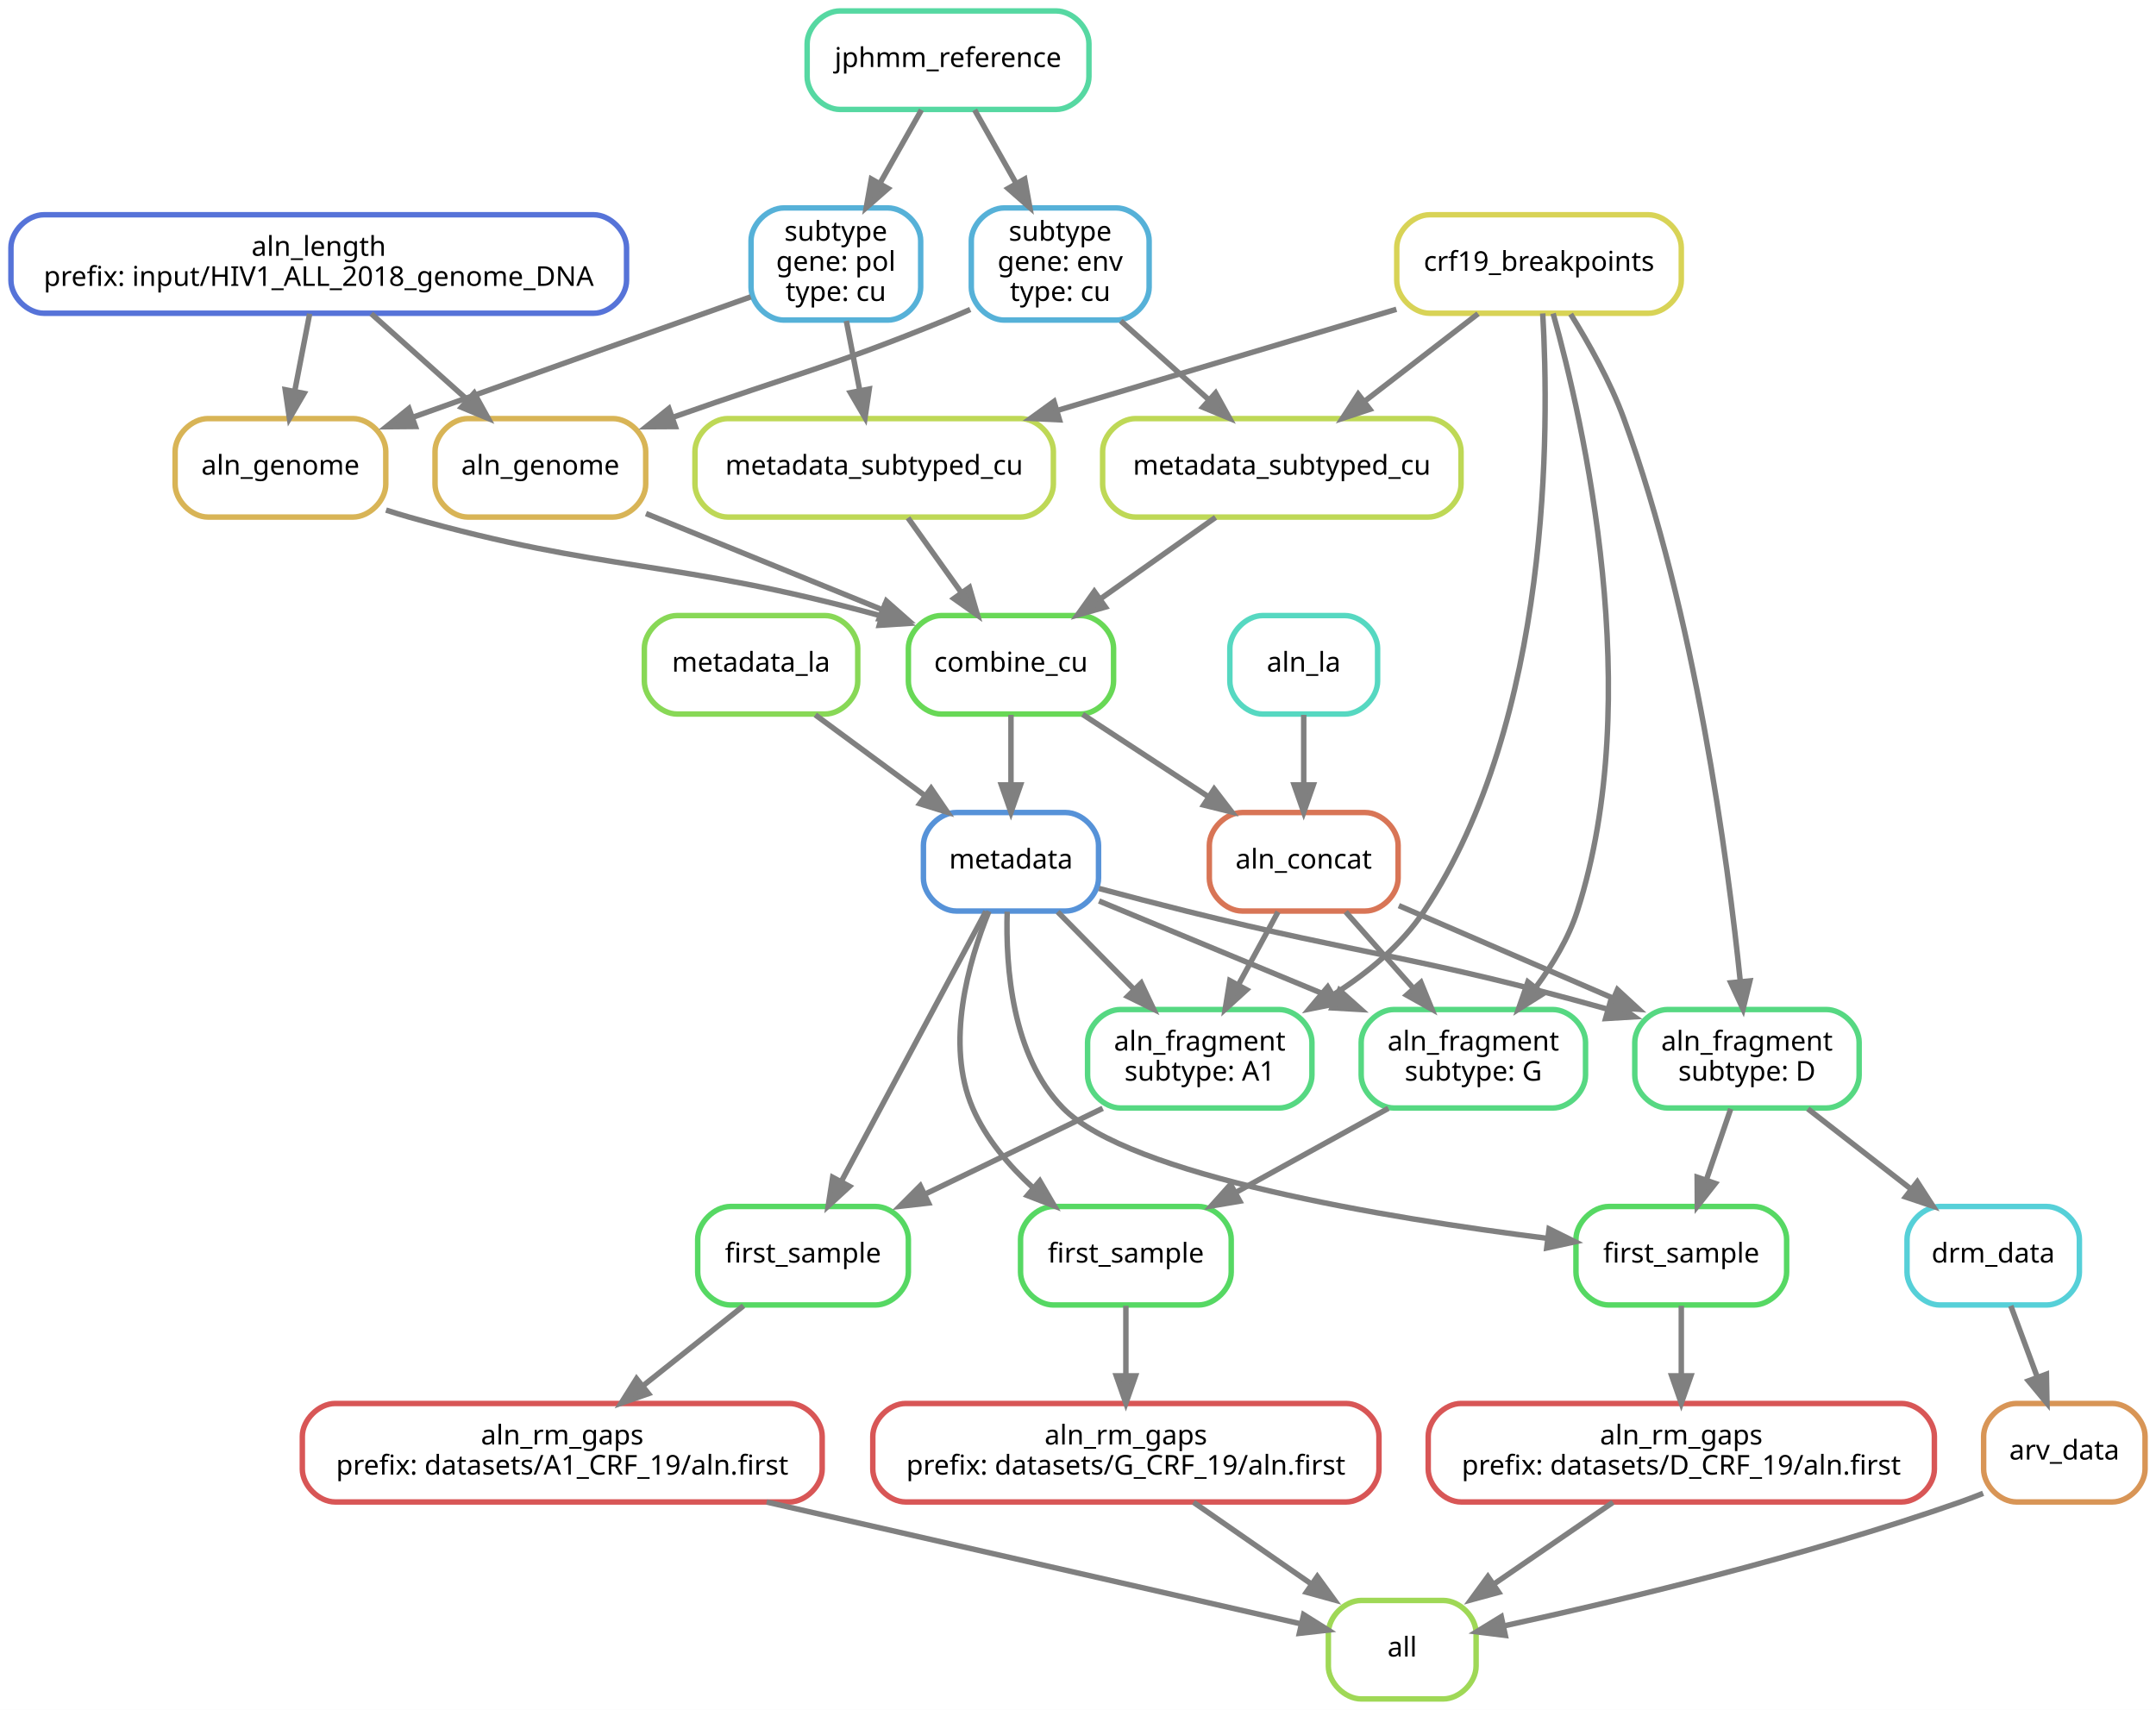
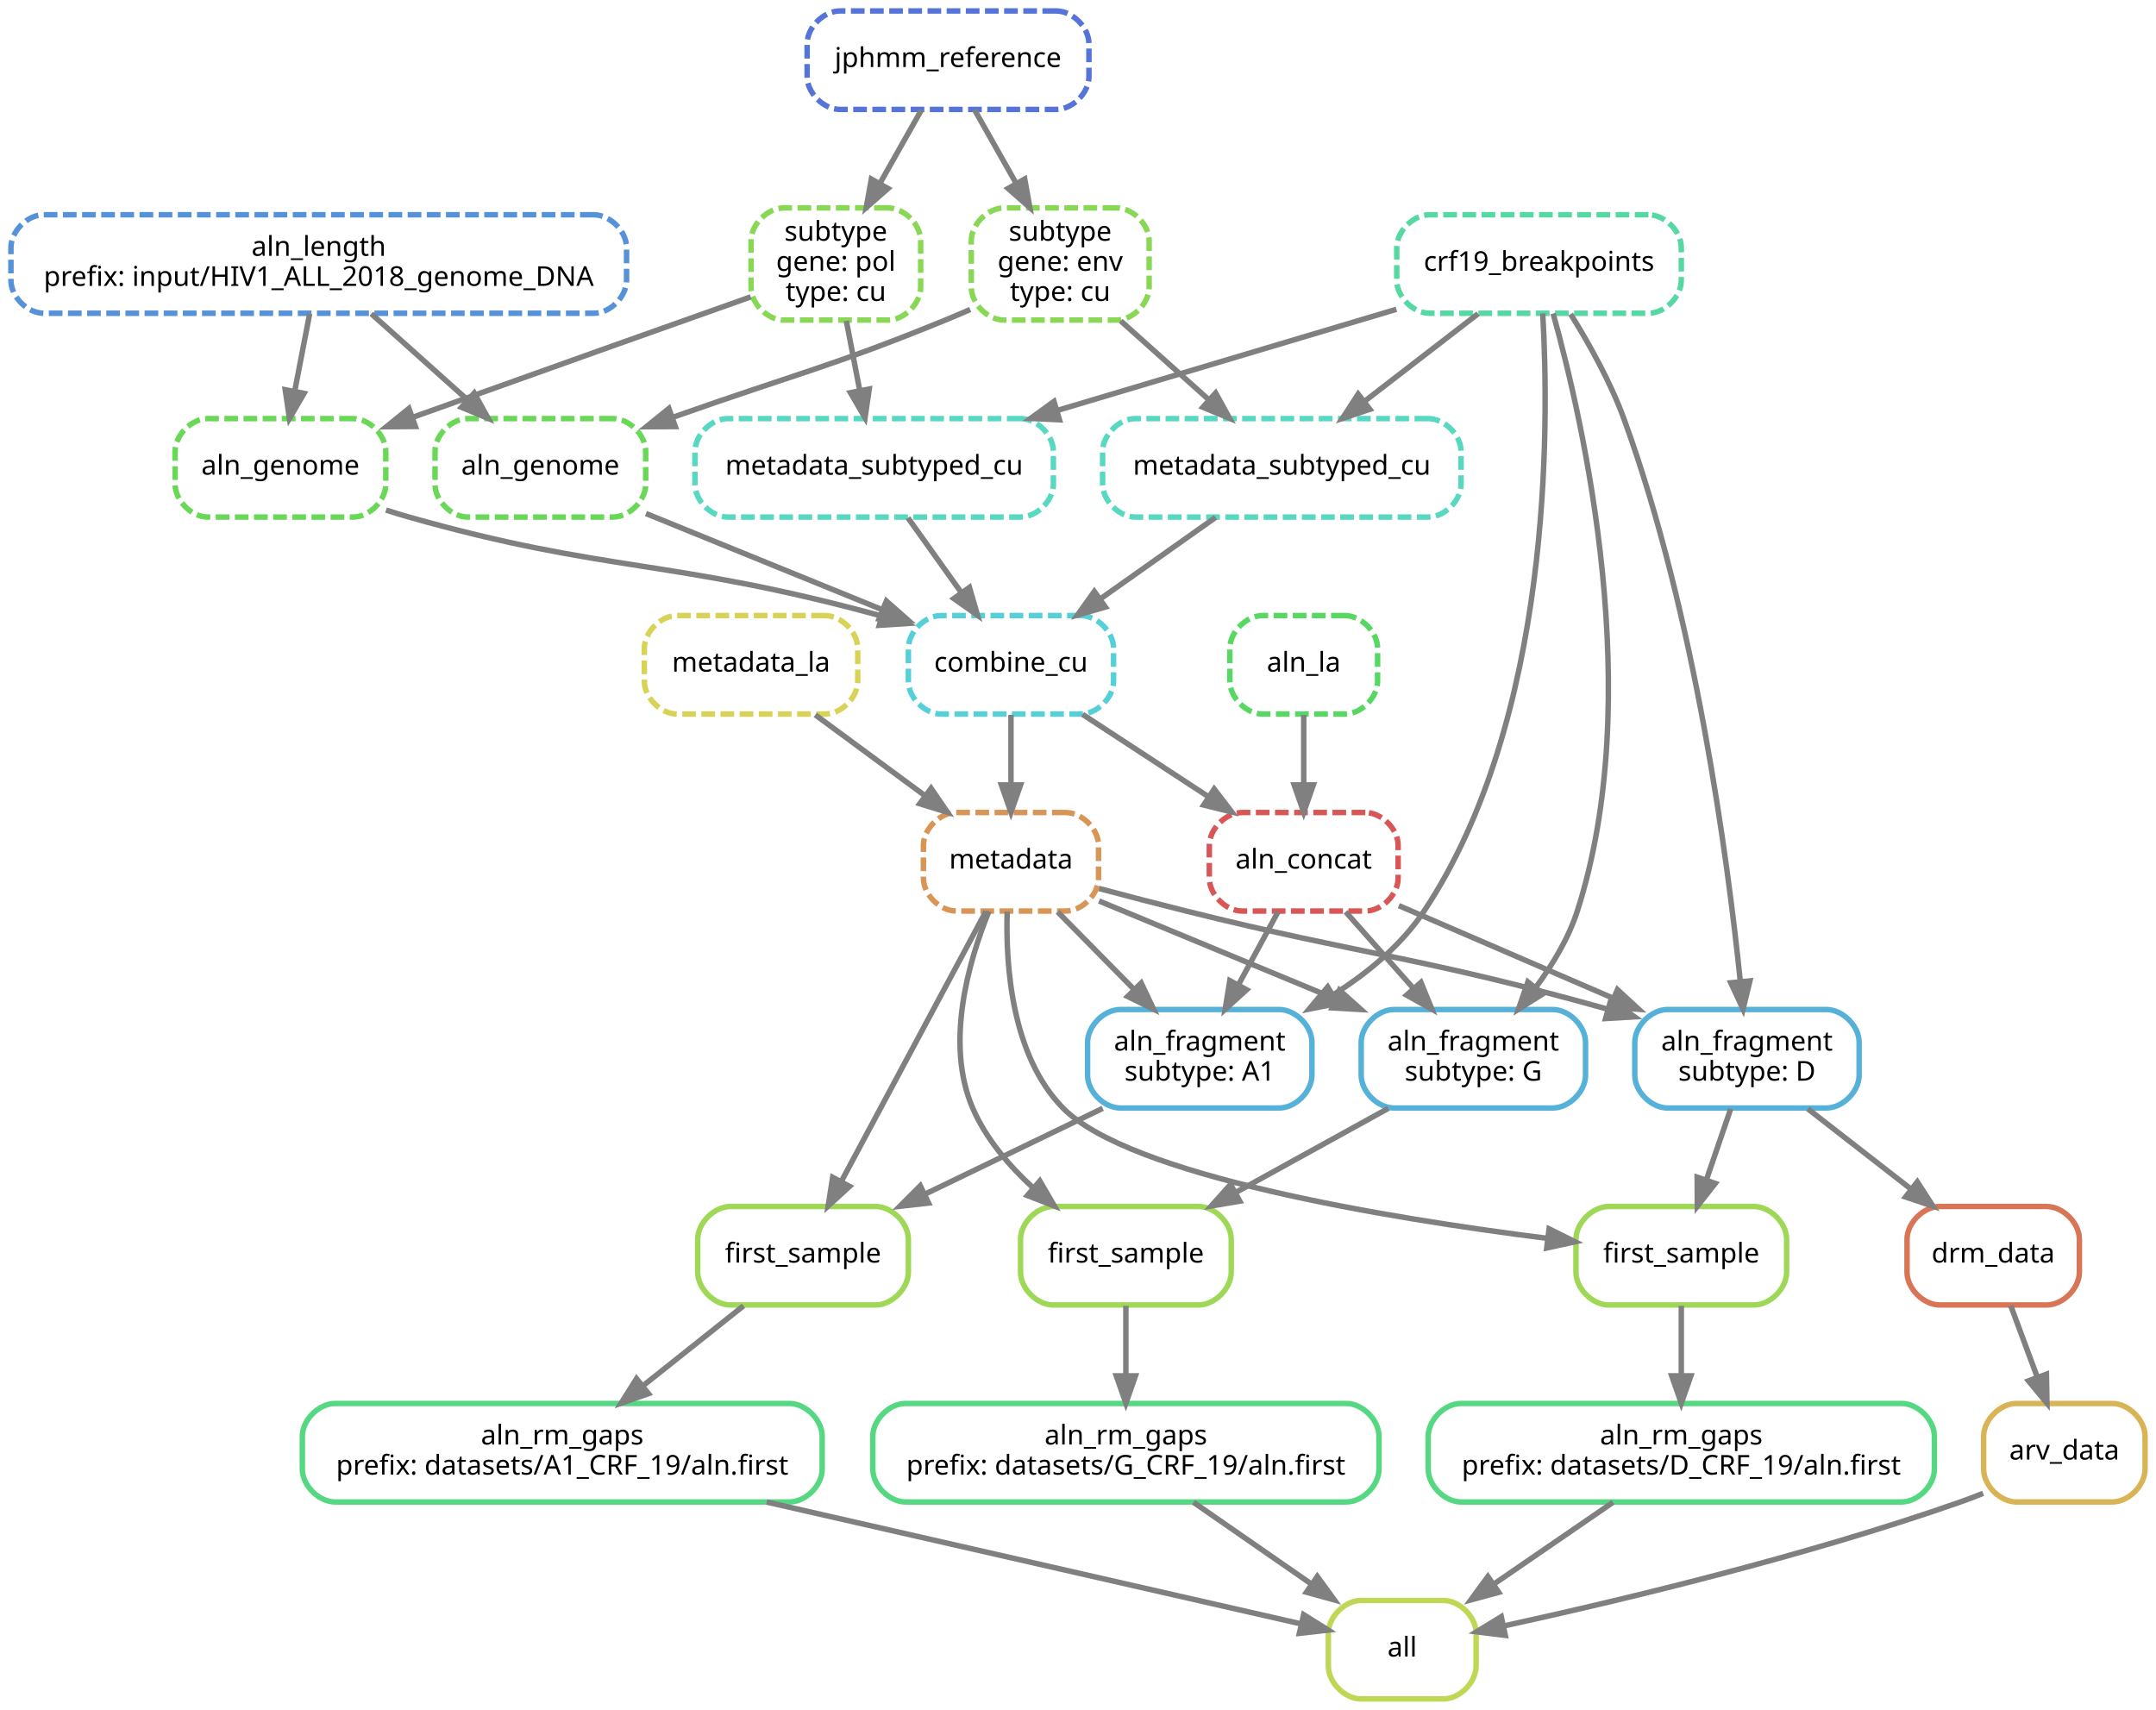
<svg xmlns="http://www.w3.org/2000/svg" width="788pt" height="625pt" viewBox="0.00 0.00 788.00 625.00">
  <g id="graph0" class="graph" transform="scale(1 1) rotate(0) translate(4 621)">
    <polygon fill="white" stroke="transparent" points="-4,4 -4,-621 784,-621 784,4 -4,4" />
    <g id="node1" class="node">
-       <path fill="none" stroke="#9fd856" stroke-width="2" d="M523.5,-36C523.5,-36 493.5,-36 493.5,-36 487.5,-36 481.5,-30 481.5,-24 481.5,-24 481.5,-12 481.5,-12 481.5,-6 487.5,0 493.5,0 493.5,0 523.5,0 523.5,0 529.5,0 535.5,-6 535.5,-12 535.5,-12 535.5,-24 535.5,-24 535.5,-30 529.5,-36 523.5,-36" />
+       <path fill="none" stroke="#bed856" stroke-width="2" d="M523.5,-36C523.5,-36 493.5,-36 493.5,-36 487.5,-36 481.5,-30 481.5,-24 481.5,-24 481.5,-12 481.5,-12 481.5,-6 487.5,0 493.5,0 493.5,0 523.5,0 523.5,0 529.5,0 535.5,-6 535.5,-12 535.5,-12 535.5,-24 535.5,-24 535.5,-30 529.5,-36 523.5,-36" />
      <text text-anchor="middle" x="508.5" y="-15.5" font-family="sans" font-size="10.00">all</text>
    </g>
    <g id="node2" class="node">
-       <path fill="none" stroke="#d85656" stroke-width="2" d="M284.5,-108C284.5,-108 118.5,-108 118.5,-108 112.5,-108 106.5,-102 106.5,-96 106.5,-96 106.5,-84 106.5,-84 106.5,-78 112.5,-72 118.5,-72 118.5,-72 284.5,-72 284.5,-72 290.5,-72 296.5,-78 296.5,-84 296.5,-84 296.5,-96 296.5,-96 296.5,-102 290.5,-108 284.5,-108" />
+       <path fill="none" stroke="#56d882" stroke-width="2" d="M284.5,-108C284.5,-108 118.5,-108 118.5,-108 112.5,-108 106.5,-102 106.5,-96 106.5,-96 106.5,-84 106.5,-84 106.5,-78 112.5,-72 118.5,-72 118.5,-72 284.5,-72 284.5,-72 290.5,-72 296.5,-78 296.5,-84 296.5,-84 296.5,-96 296.5,-96 296.5,-102 290.5,-108 284.5,-108" />
      <text text-anchor="middle" x="201.5" y="-93" font-family="sans" font-size="10.00">aln_rm_gaps</text>
      <text text-anchor="middle" x="201.5" y="-82" font-family="sans" font-size="10.00">prefix: datasets/A1_CRF_19/aln.first</text>
    </g>
    <g id="edge1" class="edge">
      <path fill="none" stroke="grey" stroke-width="2" d="M276.21,-71.97C338.05,-57.86 423.3,-38.43 471.46,-27.45" />
      <polygon fill="grey" stroke="grey" stroke-width="2" points="472.47,-30.81 481.44,-25.17 470.91,-23.98 472.47,-30.81" />
    </g>
    <g id="node3" class="node">
-       <path fill="none" stroke="#d85656" stroke-width="2" d="M488,-108C488,-108 327,-108 327,-108 321,-108 315,-102 315,-96 315,-96 315,-84 315,-84 315,-78 321,-72 327,-72 327,-72 488,-72 488,-72 494,-72 500,-78 500,-84 500,-84 500,-96 500,-96 500,-102 494,-108 488,-108" />
+       <path fill="none" stroke="#56d882" stroke-width="2" d="M488,-108C488,-108 327,-108 327,-108 321,-108 315,-102 315,-96 315,-96 315,-84 315,-84 315,-78 321,-72 327,-72 327,-72 488,-72 488,-72 494,-72 500,-78 500,-84 500,-84 500,-96 500,-96 500,-102 494,-108 488,-108" />
      <text text-anchor="middle" x="407.5" y="-93" font-family="sans" font-size="10.00">aln_rm_gaps</text>
      <text text-anchor="middle" x="407.5" y="-82" font-family="sans" font-size="10.00">prefix: datasets/G_CRF_19/aln.first</text>
    </g>
    <g id="edge2" class="edge">
      <path fill="none" stroke="grey" stroke-width="2" d="M432.21,-71.88C445.17,-62.89 461.23,-51.76 475.27,-42.03" />
      <polygon fill="grey" stroke="grey" stroke-width="2" points="477.47,-44.76 483.7,-36.19 473.48,-39.01 477.47,-44.76" />
    </g>
    <g id="node4" class="node">
-       <path fill="none" stroke="#d85656" stroke-width="2" d="M691,-108C691,-108 530,-108 530,-108 524,-108 518,-102 518,-96 518,-96 518,-84 518,-84 518,-78 524,-72 530,-72 530,-72 691,-72 691,-72 697,-72 703,-78 703,-84 703,-84 703,-96 703,-96 703,-102 697,-108 691,-108" />
+       <path fill="none" stroke="#56d882" stroke-width="2" d="M691,-108C691,-108 530,-108 530,-108 524,-108 518,-102 518,-96 518,-96 518,-84 518,-84 518,-78 524,-72 530,-72 530,-72 691,-72 691,-72 697,-72 703,-78 703,-84 703,-84 703,-96 703,-96 703,-102 697,-108 691,-108" />
      <text text-anchor="middle" x="610.5" y="-93" font-family="sans" font-size="10.00">aln_rm_gaps</text>
      <text text-anchor="middle" x="610.5" y="-82" font-family="sans" font-size="10.00">prefix: datasets/D_CRF_19/aln.first</text>
    </g>
    <g id="edge3" class="edge">
      <path fill="none" stroke="grey" stroke-width="2" d="M585.55,-71.88C572.46,-62.89 556.24,-51.76 542.06,-42.03" />
      <polygon fill="grey" stroke="grey" stroke-width="2" points="543.77,-38.96 533.55,-36.19 539.81,-44.73 543.77,-38.96" />
    </g>
    <g id="node5" class="node">
-       <path fill="none" stroke="#d89556" stroke-width="2" d="M768,-108C768,-108 733,-108 733,-108 727,-108 721,-102 721,-96 721,-96 721,-84 721,-84 721,-78 727,-72 733,-72 733,-72 768,-72 768,-72 774,-72 780,-78 780,-84 780,-84 780,-96 780,-96 780,-102 774,-108 768,-108" />
+       <path fill="none" stroke="#d8b456" stroke-width="2" d="M768,-108C768,-108 733,-108 733,-108 727,-108 721,-102 721,-96 721,-96 721,-84 721,-84 721,-78 727,-72 733,-72 733,-72 768,-72 768,-72 774,-72 780,-78 780,-84 780,-84 780,-96 780,-96 780,-102 774,-108 768,-108" />
      <text text-anchor="middle" x="750.5" y="-87.5" font-family="sans" font-size="10.00">arv_data</text>
    </g>
    <g id="edge4" class="edge">
      <path fill="none" stroke="grey" stroke-width="2" d="M720.82,-75.16C718.03,-74.03 715.23,-72.96 712.5,-72 655.36,-51.95 586.86,-35.68 545.55,-26.67" />
      <polygon fill="grey" stroke="grey" stroke-width="2" points="546.17,-23.23 535.66,-24.54 544.7,-30.07 546.17,-23.23" />
    </g>
    <g id="node6" class="node">
-       <path fill="none" stroke="#56d863" stroke-width="2" d="M316,-180C316,-180 263,-180 263,-180 257,-180 251,-174 251,-168 251,-168 251,-156 251,-156 251,-150 257,-144 263,-144 263,-144 316,-144 316,-144 322,-144 328,-150 328,-156 328,-156 328,-168 328,-168 328,-174 322,-180 316,-180" />
+       <path fill="none" stroke="#9fd856" stroke-width="2" d="M316,-180C316,-180 263,-180 263,-180 257,-180 251,-174 251,-168 251,-168 251,-156 251,-156 251,-150 257,-144 263,-144 263,-144 316,-144 316,-144 322,-144 328,-150 328,-156 328,-156 328,-168 328,-168 328,-174 322,-180 316,-180" />
      <text text-anchor="middle" x="289.5" y="-159.5" font-family="sans" font-size="10.00">first_sample</text>
    </g>
    <g id="edge5" class="edge">
      <path fill="none" stroke="grey" stroke-width="2" d="M267.75,-143.7C256.66,-134.88 243.03,-124.03 231.01,-114.47" />
      <polygon fill="grey" stroke="grey" stroke-width="2" points="233.01,-111.59 223,-108.1 228.65,-117.07 233.01,-111.59" />
    </g>
    <g id="node7" class="node">
-       <path fill="none" stroke="#56d863" stroke-width="2" d="M434,-180C434,-180 381,-180 381,-180 375,-180 369,-174 369,-168 369,-168 369,-156 369,-156 369,-150 375,-144 381,-144 381,-144 434,-144 434,-144 440,-144 446,-150 446,-156 446,-156 446,-168 446,-168 446,-174 440,-180 434,-180" />
+       <path fill="none" stroke="#9fd856" stroke-width="2" d="M434,-180C434,-180 381,-180 381,-180 375,-180 369,-174 369,-168 369,-168 369,-156 369,-156 369,-150 375,-144 381,-144 381,-144 434,-144 434,-144 440,-144 446,-150 446,-156 446,-156 446,-168 446,-168 446,-174 440,-180 434,-180" />
      <text text-anchor="middle" x="407.5" y="-159.5" font-family="sans" font-size="10.00">first_sample</text>
    </g>
    <g id="edge6" class="edge">
      <path fill="none" stroke="grey" stroke-width="2" d="M407.5,-143.7C407.5,-135.98 407.5,-126.71 407.5,-118.11" />
      <polygon fill="grey" stroke="grey" stroke-width="2" points="411,-118.1 407.5,-108.1 404,-118.1 411,-118.1" />
    </g>
    <g id="node8" class="node">
-       <path fill="none" stroke="#56d863" stroke-width="2" d="M637,-180C637,-180 584,-180 584,-180 578,-180 572,-174 572,-168 572,-168 572,-156 572,-156 572,-150 578,-144 584,-144 584,-144 637,-144 637,-144 643,-144 649,-150 649,-156 649,-156 649,-168 649,-168 649,-174 643,-180 637,-180" />
+       <path fill="none" stroke="#9fd856" stroke-width="2" d="M637,-180C637,-180 584,-180 584,-180 578,-180 572,-174 572,-168 572,-168 572,-156 572,-156 572,-150 578,-144 584,-144 584,-144 637,-144 637,-144 643,-144 649,-150 649,-156 649,-156 649,-168 649,-168 649,-174 643,-180 637,-180" />
      <text text-anchor="middle" x="610.5" y="-159.5" font-family="sans" font-size="10.00">first_sample</text>
    </g>
    <g id="edge7" class="edge">
      <path fill="none" stroke="grey" stroke-width="2" d="M610.5,-143.7C610.5,-135.98 610.5,-126.71 610.5,-118.11" />
      <polygon fill="grey" stroke="grey" stroke-width="2" points="614,-118.1 610.5,-108.1 607,-118.1 614,-118.1" />
    </g>
    <g id="node9" class="node">
-       <path fill="none" stroke="#56d0d8" stroke-width="2" d="M744,-180C744,-180 705,-180 705,-180 699,-180 693,-174 693,-168 693,-168 693,-156 693,-156 693,-150 699,-144 705,-144 705,-144 744,-144 744,-144 750,-144 756,-150 756,-156 756,-156 756,-168 756,-168 756,-174 750,-180 744,-180" />
+       <path fill="none" stroke="#d87556" stroke-width="2" d="M744,-180C744,-180 705,-180 705,-180 699,-180 693,-174 693,-168 693,-168 693,-156 693,-156 693,-150 699,-144 705,-144 705,-144 744,-144 744,-144 750,-144 756,-150 756,-156 756,-156 756,-168 756,-168 756,-174 750,-180 744,-180" />
      <text text-anchor="middle" x="724.5" y="-159.5" font-family="sans" font-size="10.00">drm_data</text>
    </g>
    <g id="edge8" class="edge">
      <path fill="none" stroke="grey" stroke-width="2" d="M730.93,-143.7C733.86,-135.81 737.39,-126.3 740.64,-117.55" />
      <polygon fill="grey" stroke="grey" stroke-width="2" points="743.95,-118.7 744.15,-108.1 737.38,-116.26 743.95,-118.7" />
    </g>
    <g id="node10" class="node">
-       <path fill="none" stroke="#56d882" stroke-width="2" d="M463.5,-252C463.5,-252 405.5,-252 405.5,-252 399.5,-252 393.5,-246 393.5,-240 393.5,-240 393.5,-228 393.5,-228 393.5,-222 399.5,-216 405.5,-216 405.5,-216 463.5,-216 463.5,-216 469.5,-216 475.5,-222 475.5,-228 475.5,-228 475.5,-240 475.5,-240 475.5,-246 469.5,-252 463.5,-252" />
+       <path fill="none" stroke="#56b1d8" stroke-width="2" d="M463.5,-252C463.5,-252 405.5,-252 405.5,-252 399.5,-252 393.5,-246 393.5,-240 393.5,-240 393.5,-228 393.5,-228 393.5,-222 399.5,-216 405.5,-216 405.5,-216 463.5,-216 463.5,-216 469.5,-216 475.5,-222 475.5,-228 475.5,-228 475.5,-240 475.5,-240 475.5,-246 469.5,-252 463.5,-252" />
      <text text-anchor="middle" x="434.5" y="-237" font-family="sans" font-size="10.00">aln_fragment</text>
      <text text-anchor="middle" x="434.5" y="-226" font-family="sans" font-size="10.00">subtype: A1</text>
    </g>
    <g id="edge9" class="edge">
      <path fill="none" stroke="grey" stroke-width="2" d="M399.03,-215.88C379.38,-206.39 354.78,-194.51 333.87,-184.42" />
      <polygon fill="grey" stroke="grey" stroke-width="2" points="335.38,-181.26 324.86,-180.07 332.34,-187.57 335.38,-181.26" />
    </g>
    <g id="node11" class="node">
-       <path fill="none" stroke="#5692d8" stroke-width="2" d="M385.5,-324C385.5,-324 345.5,-324 345.5,-324 339.5,-324 333.5,-318 333.5,-312 333.5,-312 333.5,-300 333.5,-300 333.5,-294 339.5,-288 345.5,-288 345.5,-288 385.5,-288 385.5,-288 391.5,-288 397.5,-294 397.5,-300 397.5,-300 397.5,-312 397.5,-312 397.5,-318 391.5,-324 385.5,-324" />
+       <path fill="none" stroke="#d89556" stroke-width="2" stroke-dasharray="5,2" d="M385.5,-324C385.5,-324 345.5,-324 345.5,-324 339.5,-324 333.5,-318 333.5,-312 333.5,-312 333.5,-300 333.5,-300 333.5,-294 339.5,-288 345.5,-288 345.5,-288 385.5,-288 385.5,-288 391.5,-288 397.5,-294 397.5,-300 397.5,-300 397.5,-312 397.5,-312 397.5,-318 391.5,-324 385.5,-324" />
      <text text-anchor="middle" x="365.5" y="-303.5" font-family="sans" font-size="10.00">metadata</text>
    </g>
    <g id="edge10" class="edge">
      <path fill="none" stroke="grey" stroke-width="2" d="M356.33,-287.87C343.21,-263.35 318.95,-218.03 303.55,-189.26" />
      <polygon fill="grey" stroke="grey" stroke-width="2" points="306.5,-187.35 298.7,-180.19 300.33,-190.66 306.5,-187.35" />
    </g>
    <g id="edge12" class="edge">
      <path fill="none" stroke="grey" stroke-width="2" d="M357.45,-287.91C349.96,-269.46 341.36,-239.56 351.5,-216 356.29,-204.87 364.69,-194.99 373.55,-186.86" />
      <polygon fill="grey" stroke="grey" stroke-width="2" points="376.04,-189.34 381.38,-180.18 371.5,-184.01 376.04,-189.34" />
    </g>
    <g id="edge14" class="edge">
      <path fill="none" stroke="grey" stroke-width="2" d="M364.12,-287.76C363.52,-267.75 365.81,-235.07 384.5,-216 408.78,-191.23 502.62,-175.8 561.47,-168.36" />
      <polygon fill="grey" stroke="grey" stroke-width="2" points="562.18,-171.8 571.67,-167.1 561.32,-164.85 562.18,-171.8" />
    </g>
    <g id="edge17" class="edge">
      <path fill="none" stroke="grey" stroke-width="2" d="M382.56,-287.7C391,-279.14 401.32,-268.66 410.54,-259.3" />
      <polygon fill="grey" stroke="grey" stroke-width="2" points="413.11,-261.68 417.64,-252.1 408.13,-256.77 413.11,-261.68" />
    </g>
    <g id="node12" class="node">
-       <path fill="none" stroke="#56d882" stroke-width="2" d="M563.5,-252C563.5,-252 505.5,-252 505.5,-252 499.5,-252 493.5,-246 493.5,-240 493.5,-240 493.5,-228 493.5,-228 493.5,-222 499.5,-216 505.5,-216 505.5,-216 563.5,-216 563.5,-216 569.5,-216 575.5,-222 575.5,-228 575.5,-228 575.5,-240 575.5,-240 575.5,-246 569.5,-252 563.5,-252" />
+       <path fill="none" stroke="#56b1d8" stroke-width="2" d="M563.5,-252C563.5,-252 505.5,-252 505.5,-252 499.5,-252 493.5,-246 493.5,-240 493.5,-240 493.5,-228 493.5,-228 493.5,-222 499.5,-216 505.5,-216 505.5,-216 563.5,-216 563.5,-216 569.5,-216 575.5,-222 575.5,-228 575.5,-228 575.5,-240 575.5,-240 575.5,-246 569.5,-252 563.5,-252" />
      <text text-anchor="middle" x="534.5" y="-237" font-family="sans" font-size="10.00">aln_fragment</text>
      <text text-anchor="middle" x="534.5" y="-226" font-family="sans" font-size="10.00">subtype: G</text>
    </g>
    <g id="edge22" class="edge">
      <path fill="none" stroke="grey" stroke-width="2" d="M397.69,-291.67C422.12,-281.55 456.18,-267.44 484.2,-255.83" />
      <polygon fill="grey" stroke="grey" stroke-width="2" points="485.55,-259.06 493.45,-252 482.87,-252.6 485.55,-259.06" />
    </g>
    <g id="node13" class="node">
-       <path fill="none" stroke="#56d882" stroke-width="2" d="M663.5,-252C663.5,-252 605.5,-252 605.5,-252 599.5,-252 593.5,-246 593.5,-240 593.5,-240 593.5,-228 593.5,-228 593.5,-222 599.5,-216 605.5,-216 605.5,-216 663.5,-216 663.5,-216 669.5,-216 675.5,-222 675.5,-228 675.5,-228 675.5,-240 675.5,-240 675.5,-246 669.5,-252 663.5,-252" />
+       <path fill="none" stroke="#56b1d8" stroke-width="2" d="M663.5,-252C663.5,-252 605.5,-252 605.5,-252 599.5,-252 593.5,-246 593.5,-240 593.5,-240 593.5,-228 593.5,-228 593.5,-222 599.5,-216 605.5,-216 605.5,-216 663.5,-216 663.5,-216 669.5,-216 675.5,-222 675.5,-228 675.5,-228 675.5,-240 675.5,-240 675.5,-246 669.5,-252 663.5,-252" />
      <text text-anchor="middle" x="634.5" y="-237" font-family="sans" font-size="10.00">aln_fragment</text>
      <text text-anchor="middle" x="634.5" y="-226" font-family="sans" font-size="10.00">subtype: D</text>
    </g>
    <g id="edge25" class="edge">
      <path fill="none" stroke="grey" stroke-width="2" d="M397.68,-296.24C407.84,-293.53 419.12,-290.58 429.5,-288 495.05,-271.69 514.74,-271.4 583.38,-252.18" />
      <polygon fill="grey" stroke="grey" stroke-width="2" points="584.74,-255.43 593.4,-249.34 582.83,-248.7 584.74,-255.43" />
    </g>
    <g id="edge11" class="edge">
      <path fill="none" stroke="grey" stroke-width="2" d="M503.43,-215.88C486.67,-206.64 465.79,-195.13 447.8,-185.21" />
      <polygon fill="grey" stroke="grey" stroke-width="2" points="449.13,-181.95 438.69,-180.19 445.76,-188.08 449.13,-181.95" />
    </g>
    <g id="edge13" class="edge">
      <path fill="none" stroke="grey" stroke-width="2" d="M628.57,-215.7C625.89,-207.9 622.67,-198.51 619.7,-189.83" />
      <polygon fill="grey" stroke="grey" stroke-width="2" points="622.92,-188.43 616.36,-180.1 616.3,-190.7 622.92,-188.43" />
    </g>
    <g id="edge15" class="edge">
      <path fill="none" stroke="grey" stroke-width="2" d="M656.75,-215.7C668.08,-206.88 682.03,-196.03 694.32,-186.47" />
      <polygon fill="grey" stroke="grey" stroke-width="2" points="696.76,-189.01 702.51,-180.1 692.47,-183.48 696.76,-189.01" />
    </g>
    <g id="node14" class="node">
-       <path fill="none" stroke="#d87556" stroke-width="2" d="M495,-324C495,-324 450,-324 450,-324 444,-324 438,-318 438,-312 438,-312 438,-300 438,-300 438,-294 444,-288 450,-288 450,-288 495,-288 495,-288 501,-288 507,-294 507,-300 507,-300 507,-312 507,-312 507,-318 501,-324 495,-324" />
+       <path fill="none" stroke="#d85656" stroke-width="2" stroke-dasharray="5,2" d="M495,-324C495,-324 450,-324 450,-324 444,-324 438,-318 438,-312 438,-312 438,-300 438,-300 438,-294 444,-288 450,-288 450,-288 495,-288 495,-288 501,-288 507,-294 507,-300 507,-300 507,-312 507,-312 507,-318 501,-324 495,-324" />
      <text text-anchor="middle" x="472.5" y="-303.5" font-family="sans" font-size="10.00">aln_concat</text>
    </g>
    <g id="edge16" class="edge">
      <path fill="none" stroke="grey" stroke-width="2" d="M463.11,-287.7C458.74,-279.64 453.44,-269.89 448.6,-260.98" />
      <polygon fill="grey" stroke="grey" stroke-width="2" points="451.63,-259.22 443.79,-252.1 445.48,-262.56 451.63,-259.22" />
    </g>
    <g id="edge21" class="edge">
      <path fill="none" stroke="grey" stroke-width="2" d="M487.83,-287.7C495.26,-279.3 504.32,-269.07 512.48,-259.86" />
      <polygon fill="grey" stroke="grey" stroke-width="2" points="515.34,-261.91 519.35,-252.1 510.1,-257.27 515.34,-261.91" />
    </g>
    <g id="edge24" class="edge">
      <path fill="none" stroke="grey" stroke-width="2" d="M507.25,-289.98C530.09,-280.12 560.3,-267.06 585.55,-256.15" />
      <polygon fill="grey" stroke="grey" stroke-width="2" points="587.17,-259.26 594.96,-252.08 584.4,-252.84 587.17,-259.26" />
    </g>
    <g id="node15" class="node">
-       <path fill="none" stroke="#d8d356" stroke-width="2" d="M598.5,-542.5C598.5,-542.5 518.5,-542.5 518.5,-542.5 512.5,-542.5 506.5,-536.5 506.5,-530.5 506.5,-530.5 506.5,-518.5 506.5,-518.5 506.5,-512.5 512.5,-506.5 518.5,-506.5 518.5,-506.5 598.5,-506.5 598.5,-506.5 604.5,-506.5 610.5,-512.5 610.5,-518.5 610.5,-518.5 610.5,-530.5 610.5,-530.5 610.5,-536.5 604.5,-542.5 598.5,-542.5" />
+       <path fill="none" stroke="#56d8a2" stroke-width="2" stroke-dasharray="5,2" d="M598.5,-542.5C598.5,-542.5 518.5,-542.5 518.5,-542.5 512.5,-542.5 506.5,-536.5 506.5,-530.5 506.5,-530.5 506.5,-518.5 506.5,-518.5 506.5,-512.5 512.5,-506.5 518.5,-506.5 518.5,-506.5 598.5,-506.5 598.5,-506.5 604.5,-506.5 610.5,-512.5 610.5,-518.5 610.5,-518.5 610.5,-530.5 610.5,-530.5 610.5,-536.5 604.5,-542.5 598.5,-542.5" />
      <text text-anchor="middle" x="558.5" y="-522" font-family="sans" font-size="10.00">crf19_breakpoints</text>
    </g>
    <g id="edge18" class="edge">
      <path fill="none" stroke="grey" stroke-width="2" d="M559.85,-506.43C562.24,-465.15 563.18,-358.21 516.5,-288 508.19,-275.5 495.81,-265.3 483.18,-257.32" />
      <polygon fill="grey" stroke="grey" stroke-width="2" points="484.83,-254.22 474.44,-252.14 481.26,-260.25 484.83,-254.22" />
    </g>
    <g id="edge23" class="edge">
      <path fill="none" stroke="grey" stroke-width="2" d="M563.65,-506.41C574.69,-466.86 597.69,-366.38 572.5,-288 569.31,-278.08 563.5,-268.44 557.37,-260.17" />
      <polygon fill="grey" stroke="grey" stroke-width="2" points="559.92,-257.74 550.96,-252.08 554.43,-262.09 559.92,-257.74" />
    </g>
    <g id="edge26" class="edge">
      <path fill="none" stroke="grey" stroke-width="2" d="M570.06,-506.19C576.66,-495.58 584.58,-481.48 589.5,-468 615.67,-396.32 627.53,-306.39 632.08,-262.14" />
      <polygon fill="grey" stroke="grey" stroke-width="2" points="635.57,-262.46 633.07,-252.16 628.6,-261.77 635.57,-262.46" />
    </g>
    <g id="node21" class="node">
-       <path fill="none" stroke="#bed856" stroke-width="2" d="M369,-468C369,-468 262,-468 262,-468 256,-468 250,-462 250,-456 250,-456 250,-444 250,-444 250,-438 256,-432 262,-432 262,-432 369,-432 369,-432 375,-432 381,-438 381,-444 381,-444 381,-456 381,-456 381,-462 375,-468 369,-468" />
+       <path fill="none" stroke="#56d8c1" stroke-width="2" stroke-dasharray="5,2" d="M369,-468C369,-468 262,-468 262,-468 256,-468 250,-462 250,-456 250,-456 250,-444 250,-444 250,-438 256,-432 262,-432 262,-432 369,-432 369,-432 375,-432 381,-438 381,-444 381,-444 381,-456 381,-456 381,-462 375,-468 369,-468" />
      <text text-anchor="middle" x="315.5" y="-447.5" font-family="sans" font-size="10.00">metadata_subtyped_cu</text>
    </g>
    <g id="edge37" class="edge">
      <path fill="none" stroke="grey" stroke-width="2" d="M506.37,-507.95C470.12,-497.13 421.47,-482.62 382.36,-470.95" />
      <polygon fill="grey" stroke="grey" stroke-width="2" points="383.22,-467.55 372.64,-468.05 381.22,-474.26 383.22,-467.55" />
    </g>
    <g id="node22" class="node">
-       <path fill="none" stroke="#bed856" stroke-width="2" d="M518,-468C518,-468 411,-468 411,-468 405,-468 399,-462 399,-456 399,-456 399,-444 399,-444 399,-438 405,-432 411,-432 411,-432 518,-432 518,-432 524,-432 530,-438 530,-444 530,-444 530,-456 530,-456 530,-462 524,-468 518,-468" />
+       <path fill="none" stroke="#56d8c1" stroke-width="2" stroke-dasharray="5,2" d="M518,-468C518,-468 411,-468 411,-468 405,-468 399,-462 399,-456 399,-456 399,-444 399,-444 399,-438 405,-432 411,-432 411,-432 518,-432 518,-432 524,-432 530,-438 530,-444 530,-444 530,-456 530,-456 530,-462 524,-468 518,-468" />
      <text text-anchor="middle" x="464.5" y="-447.5" font-family="sans" font-size="10.00">metadata_subtyped_cu</text>
    </g>
    <g id="edge39" class="edge">
      <path fill="none" stroke="grey" stroke-width="2" d="M536.22,-506.32C523.81,-496.75 508.19,-484.7 494.7,-474.29" />
      <polygon fill="grey" stroke="grey" stroke-width="2" points="496.67,-471.39 486.62,-468.06 492.4,-476.94 496.67,-471.39" />
    </g>
    <g id="node16" class="node">
-       <path fill="none" stroke="#68d856" stroke-width="2" d="M391,-396C391,-396 340,-396 340,-396 334,-396 328,-390 328,-384 328,-384 328,-372 328,-372 328,-366 334,-360 340,-360 340,-360 391,-360 391,-360 397,-360 403,-366 403,-372 403,-372 403,-384 403,-384 403,-390 397,-396 391,-396" />
+       <path fill="none" stroke="#56d0d8" stroke-width="2" stroke-dasharray="5,2" d="M391,-396C391,-396 340,-396 340,-396 334,-396 328,-390 328,-384 328,-384 328,-372 328,-372 328,-366 334,-360 340,-360 340,-360 391,-360 391,-360 397,-360 403,-366 403,-372 403,-372 403,-384 403,-384 403,-390 397,-396 391,-396" />
      <text text-anchor="middle" x="365.5" y="-375.5" font-family="sans" font-size="10.00">combine_cu</text>
    </g>
    <g id="edge19" class="edge">
      <path fill="none" stroke="grey" stroke-width="2" d="M365.5,-359.7C365.5,-351.98 365.5,-342.71 365.5,-334.11" />
      <polygon fill="grey" stroke="grey" stroke-width="2" points="369,-334.1 365.5,-324.1 362,-334.1 369,-334.1" />
    </g>
    <g id="edge27" class="edge">
      <path fill="none" stroke="grey" stroke-width="2" d="M391.68,-359.88C405.54,-350.81 422.74,-339.55 437.71,-329.76" />
      <polygon fill="grey" stroke="grey" stroke-width="2" points="439.77,-332.59 446.22,-324.19 435.94,-326.74 439.77,-332.59" />
    </g>
    <g id="node17" class="node">
-       <path fill="none" stroke="#88d856" stroke-width="2" d="M297.5,-396C297.5,-396 243.5,-396 243.5,-396 237.5,-396 231.5,-390 231.5,-384 231.5,-384 231.5,-372 231.5,-372 231.5,-366 237.5,-360 243.5,-360 243.5,-360 297.5,-360 297.5,-360 303.5,-360 309.5,-366 309.5,-372 309.5,-372 309.5,-384 309.5,-384 309.5,-390 303.5,-396 297.5,-396" />
+       <path fill="none" stroke="#d8d356" stroke-width="2" stroke-dasharray="5,2" d="M297.5,-396C297.5,-396 243.5,-396 243.5,-396 237.5,-396 231.5,-390 231.5,-384 231.5,-384 231.5,-372 231.5,-372 231.5,-366 237.5,-360 243.5,-360 243.5,-360 297.5,-360 297.5,-360 303.5,-360 309.5,-366 309.5,-372 309.5,-372 309.5,-384 309.5,-384 309.5,-390 303.5,-396 297.5,-396" />
      <text text-anchor="middle" x="270.5" y="-375.5" font-family="sans" font-size="10.00">metadata_la</text>
    </g>
    <g id="edge20" class="edge">
      <path fill="none" stroke="grey" stroke-width="2" d="M293.98,-359.7C306.06,-350.8 320.95,-339.82 334.02,-330.2" />
      <polygon fill="grey" stroke="grey" stroke-width="2" points="336.31,-332.85 342.29,-324.1 332.16,-327.22 336.31,-332.85" />
    </g>
    <g id="node18" class="node">
-       <path fill="none" stroke="#56d8c1" stroke-width="2" d="M487.5,-396C487.5,-396 457.5,-396 457.5,-396 451.5,-396 445.5,-390 445.5,-384 445.5,-384 445.5,-372 445.5,-372 445.5,-366 451.5,-360 457.5,-360 457.5,-360 487.5,-360 487.5,-360 493.5,-360 499.5,-366 499.5,-372 499.5,-372 499.5,-384 499.5,-384 499.5,-390 493.5,-396 487.5,-396" />
+       <path fill="none" stroke="#56d863" stroke-width="2" stroke-dasharray="5,2" d="M487.5,-396C487.5,-396 457.5,-396 457.5,-396 451.5,-396 445.5,-390 445.5,-384 445.5,-384 445.5,-372 445.5,-372 445.5,-366 451.5,-360 457.5,-360 457.5,-360 487.5,-360 487.5,-360 493.5,-360 499.5,-366 499.5,-372 499.5,-372 499.5,-384 499.5,-384 499.5,-390 493.5,-396 487.5,-396" />
      <text text-anchor="middle" x="472.5" y="-375.5" font-family="sans" font-size="10.00">aln_la</text>
    </g>
    <g id="edge28" class="edge">
      <path fill="none" stroke="grey" stroke-width="2" d="M472.5,-359.7C472.5,-351.98 472.5,-342.71 472.5,-334.11" />
      <polygon fill="grey" stroke="grey" stroke-width="2" points="476,-334.1 472.5,-324.1 469,-334.1 476,-334.1" />
    </g>
    <g id="node19" class="node">
-       <path fill="none" stroke="#d8b456" stroke-width="2" d="M125,-468C125,-468 72,-468 72,-468 66,-468 60,-462 60,-456 60,-456 60,-444 60,-444 60,-438 66,-432 72,-432 72,-432 125,-432 125,-432 131,-432 137,-438 137,-444 137,-444 137,-456 137,-456 137,-462 131,-468 125,-468" />
+       <path fill="none" stroke="#68d856" stroke-width="2" stroke-dasharray="5,2" d="M125,-468C125,-468 72,-468 72,-468 66,-468 60,-462 60,-456 60,-456 60,-444 60,-444 60,-438 66,-432 72,-432 72,-432 125,-432 125,-432 131,-432 137,-438 137,-444 137,-444 137,-456 137,-456 137,-462 131,-468 125,-468" />
      <text text-anchor="middle" x="98.5" y="-447.5" font-family="sans" font-size="10.00">aln_genome</text>
    </g>
    <g id="edge29" class="edge">
      <path fill="none" stroke="grey" stroke-width="2" d="M137.09,-434.55C139.92,-433.64 142.75,-432.78 145.5,-432 218.11,-411.43 241.15,-416.92 318.26,-395.82" />
      <polygon fill="grey" stroke="grey" stroke-width="2" points="319.26,-399.18 327.94,-393.12 317.37,-392.44 319.26,-399.18" />
    </g>
    <g id="node20" class="node">
-       <path fill="none" stroke="#d8b456" stroke-width="2" d="M220,-468C220,-468 167,-468 167,-468 161,-468 155,-462 155,-456 155,-456 155,-444 155,-444 155,-438 161,-432 167,-432 167,-432 220,-432 220,-432 226,-432 232,-438 232,-444 232,-444 232,-456 232,-456 232,-462 226,-468 220,-468" />
+       <path fill="none" stroke="#68d856" stroke-width="2" stroke-dasharray="5,2" d="M220,-468C220,-468 167,-468 167,-468 161,-468 155,-462 155,-456 155,-456 155,-444 155,-444 155,-438 161,-432 167,-432 167,-432 220,-432 220,-432 226,-432 232,-438 232,-444 232,-444 232,-456 232,-456 232,-462 226,-468 220,-468" />
      <text text-anchor="middle" x="193.5" y="-447.5" font-family="sans" font-size="10.00">aln_genome</text>
    </g>
    <g id="edge30" class="edge">
      <path fill="none" stroke="grey" stroke-width="2" d="M232.1,-433.29C257.71,-422.87 291.46,-409.13 318.61,-398.08" />
      <polygon fill="grey" stroke="grey" stroke-width="2" points="319.97,-401.31 327.92,-394.3 317.33,-394.82 319.97,-401.31" />
    </g>
    <g id="edge31" class="edge">
      <path fill="none" stroke="grey" stroke-width="2" d="M327.86,-431.7C333.73,-423.47 340.87,-413.48 347.34,-404.42" />
      <polygon fill="grey" stroke="grey" stroke-width="2" points="350.32,-406.28 353.28,-396.1 344.62,-402.21 350.32,-406.28" />
    </g>
    <g id="edge32" class="edge">
      <path fill="none" stroke="grey" stroke-width="2" d="M440.28,-431.88C427.58,-422.89 411.84,-411.76 398.08,-402.03" />
      <polygon fill="grey" stroke="grey" stroke-width="2" points="400,-399.11 389.81,-396.19 395.96,-404.82 400,-399.11" />
    </g>
    <g id="node23" class="node">
-       <path fill="none" stroke="#56b1d8" stroke-width="2" d="M320.5,-545C320.5,-545 282.5,-545 282.5,-545 276.5,-545 270.5,-539 270.5,-533 270.5,-533 270.5,-516 270.5,-516 270.5,-510 276.5,-504 282.5,-504 282.5,-504 320.5,-504 320.5,-504 326.5,-504 332.5,-510 332.5,-516 332.5,-516 332.5,-533 332.5,-533 332.5,-539 326.5,-545 320.5,-545" />
+       <path fill="none" stroke="#88d856" stroke-width="2" stroke-dasharray="5,2" d="M320.5,-545C320.5,-545 282.5,-545 282.5,-545 276.5,-545 270.5,-539 270.5,-533 270.5,-533 270.5,-516 270.5,-516 270.5,-510 276.5,-504 282.5,-504 282.5,-504 320.5,-504 320.5,-504 326.5,-504 332.5,-510 332.5,-516 332.5,-516 332.5,-533 332.5,-533 332.5,-539 326.5,-545 320.5,-545" />
      <text text-anchor="middle" x="301.5" y="-533" font-family="sans" font-size="10.00">subtype</text>
      <text text-anchor="middle" x="301.5" y="-522" font-family="sans" font-size="10.00">gene: pol</text>
      <text text-anchor="middle" x="301.5" y="-511" font-family="sans" font-size="10.00">type: cu</text>
    </g>
    <g id="edge33" class="edge">
      <path fill="none" stroke="grey" stroke-width="2" d="M270.4,-512.49C240.88,-502.03 194.98,-485.73 146.87,-468.48" />
      <polygon fill="grey" stroke="grey" stroke-width="2" points="147.82,-465.11 137.22,-465.02 145.45,-471.69 147.82,-465.11" />
    </g>
    <g id="edge38" class="edge">
      <path fill="none" stroke="grey" stroke-width="2" d="M305.33,-503.69C306.85,-495.82 308.62,-486.64 310.25,-478.17" />
      <polygon fill="grey" stroke="grey" stroke-width="2" points="313.7,-478.8 312.16,-468.32 306.82,-477.47 313.7,-478.8" />
    </g>
    <g id="node24" class="node">
-       <path fill="none" stroke="#5673d8" stroke-width="2" d="M213,-542.5C213,-542.5 12,-542.5 12,-542.5 6,-542.5 0,-536.5 0,-530.5 0,-530.5 0,-518.5 0,-518.5 0,-512.5 6,-506.5 12,-506.5 12,-506.5 213,-506.5 213,-506.5 219,-506.5 225,-512.5 225,-518.5 225,-518.5 225,-530.5 225,-530.5 225,-536.5 219,-542.5 213,-542.5" />
+       <path fill="none" stroke="#5692d8" stroke-width="2" stroke-dasharray="5,2" d="M213,-542.5C213,-542.5 12,-542.5 12,-542.5 6,-542.5 0,-536.5 0,-530.5 0,-530.5 0,-518.5 0,-518.5 0,-512.5 6,-506.5 12,-506.5 12,-506.5 213,-506.5 213,-506.5 219,-506.5 225,-512.5 225,-518.5 225,-518.5 225,-530.5 225,-530.5 225,-536.5 219,-542.5 213,-542.5" />
      <text text-anchor="middle" x="112.5" y="-527.5" font-family="sans" font-size="10.00">aln_length</text>
      <text text-anchor="middle" x="112.5" y="-516.5" font-family="sans" font-size="10.00">prefix: input/HIV1_ALL_2018_genome_DNA</text>
    </g>
    <g id="edge34" class="edge">
      <path fill="none" stroke="grey" stroke-width="2" d="M109.18,-506.32C107.54,-497.83 105.53,-487.39 103.69,-477.88" />
      <polygon fill="grey" stroke="grey" stroke-width="2" points="107.13,-477.21 101.79,-468.06 100.25,-478.54 107.13,-477.21" />
    </g>
    <g id="edge36" class="edge">
      <path fill="none" stroke="grey" stroke-width="2" d="M131.7,-506.32C142.19,-496.93 155.34,-485.15 166.82,-474.88" />
      <polygon fill="grey" stroke="grey" stroke-width="2" points="169.32,-477.34 174.44,-468.06 164.66,-472.12 169.32,-477.34" />
    </g>
    <g id="node25" class="node">
-       <path fill="none" stroke="#56b1d8" stroke-width="2" d="M404,-545C404,-545 363,-545 363,-545 357,-545 351,-539 351,-533 351,-533 351,-516 351,-516 351,-510 357,-504 363,-504 363,-504 404,-504 404,-504 410,-504 416,-510 416,-516 416,-516 416,-533 416,-533 416,-539 410,-545 404,-545" />
+       <path fill="none" stroke="#88d856" stroke-width="2" stroke-dasharray="5,2" d="M404,-545C404,-545 363,-545 363,-545 357,-545 351,-539 351,-533 351,-533 351,-516 351,-516 351,-510 357,-504 363,-504 363,-504 404,-504 404,-504 410,-504 416,-510 416,-516 416,-516 416,-533 416,-533 416,-539 410,-545 404,-545" />
      <text text-anchor="middle" x="383.5" y="-533" font-family="sans" font-size="10.00">subtype</text>
      <text text-anchor="middle" x="383.5" y="-522" font-family="sans" font-size="10.00">gene: env</text>
      <text text-anchor="middle" x="383.5" y="-511" font-family="sans" font-size="10.00">type: cu</text>
    </g>
    <g id="edge35" class="edge">
      <path fill="none" stroke="grey" stroke-width="2" d="M350.61,-507.88C347.55,-506.53 344.48,-505.22 341.5,-504 300.15,-487.08 286.98,-484.4 241.72,-468.41" />
      <polygon fill="grey" stroke="grey" stroke-width="2" points="242.82,-465.08 232.22,-465.02 240.47,-471.68 242.82,-465.08" />
    </g>
    <g id="edge40" class="edge">
      <path fill="none" stroke="grey" stroke-width="2" d="M405.63,-503.69C415.56,-494.8 427.36,-484.24 437.78,-474.92" />
      <polygon fill="grey" stroke="grey" stroke-width="2" points="440.3,-477.36 445.42,-468.08 435.63,-472.14 440.3,-477.36" />
    </g>
    <g id="node26" class="node">
-       <path fill="none" stroke="#56d8a2" stroke-width="2" d="M382,-617C382,-617 303,-617 303,-617 297,-617 291,-611 291,-605 291,-605 291,-593 291,-593 291,-587 297,-581 303,-581 303,-581 382,-581 382,-581 388,-581 394,-587 394,-593 394,-593 394,-605 394,-605 394,-611 388,-617 382,-617" />
+       <path fill="none" stroke="#5673d8" stroke-width="2" stroke-dasharray="5,2" d="M382,-617C382,-617 303,-617 303,-617 297,-617 291,-611 291,-605 291,-605 291,-593 291,-593 291,-587 297,-581 303,-581 303,-581 382,-581 382,-581 388,-581 394,-587 394,-593 394,-593 394,-605 394,-605 394,-611 388,-617 382,-617" />
      <text text-anchor="middle" x="342.5" y="-596.5" font-family="sans" font-size="10.00">jphmm_reference</text>
    </g>
    <g id="edge41" class="edge">
      <path fill="none" stroke="grey" stroke-width="2" d="M332.78,-580.82C328.24,-572.78 322.7,-562.99 317.56,-553.89" />
      <polygon fill="grey" stroke="grey" stroke-width="2" points="320.56,-552.1 312.6,-545.12 314.47,-555.55 320.56,-552.1" />
    </g>
    <g id="edge42" class="edge">
      <path fill="none" stroke="grey" stroke-width="2" d="M352.22,-580.82C356.76,-572.78 362.3,-562.99 367.44,-553.89" />
      <polygon fill="grey" stroke="grey" stroke-width="2" points="370.53,-555.55 372.4,-545.12 364.44,-552.1 370.53,-555.55" />
    </g>
  </g>
</svg>
